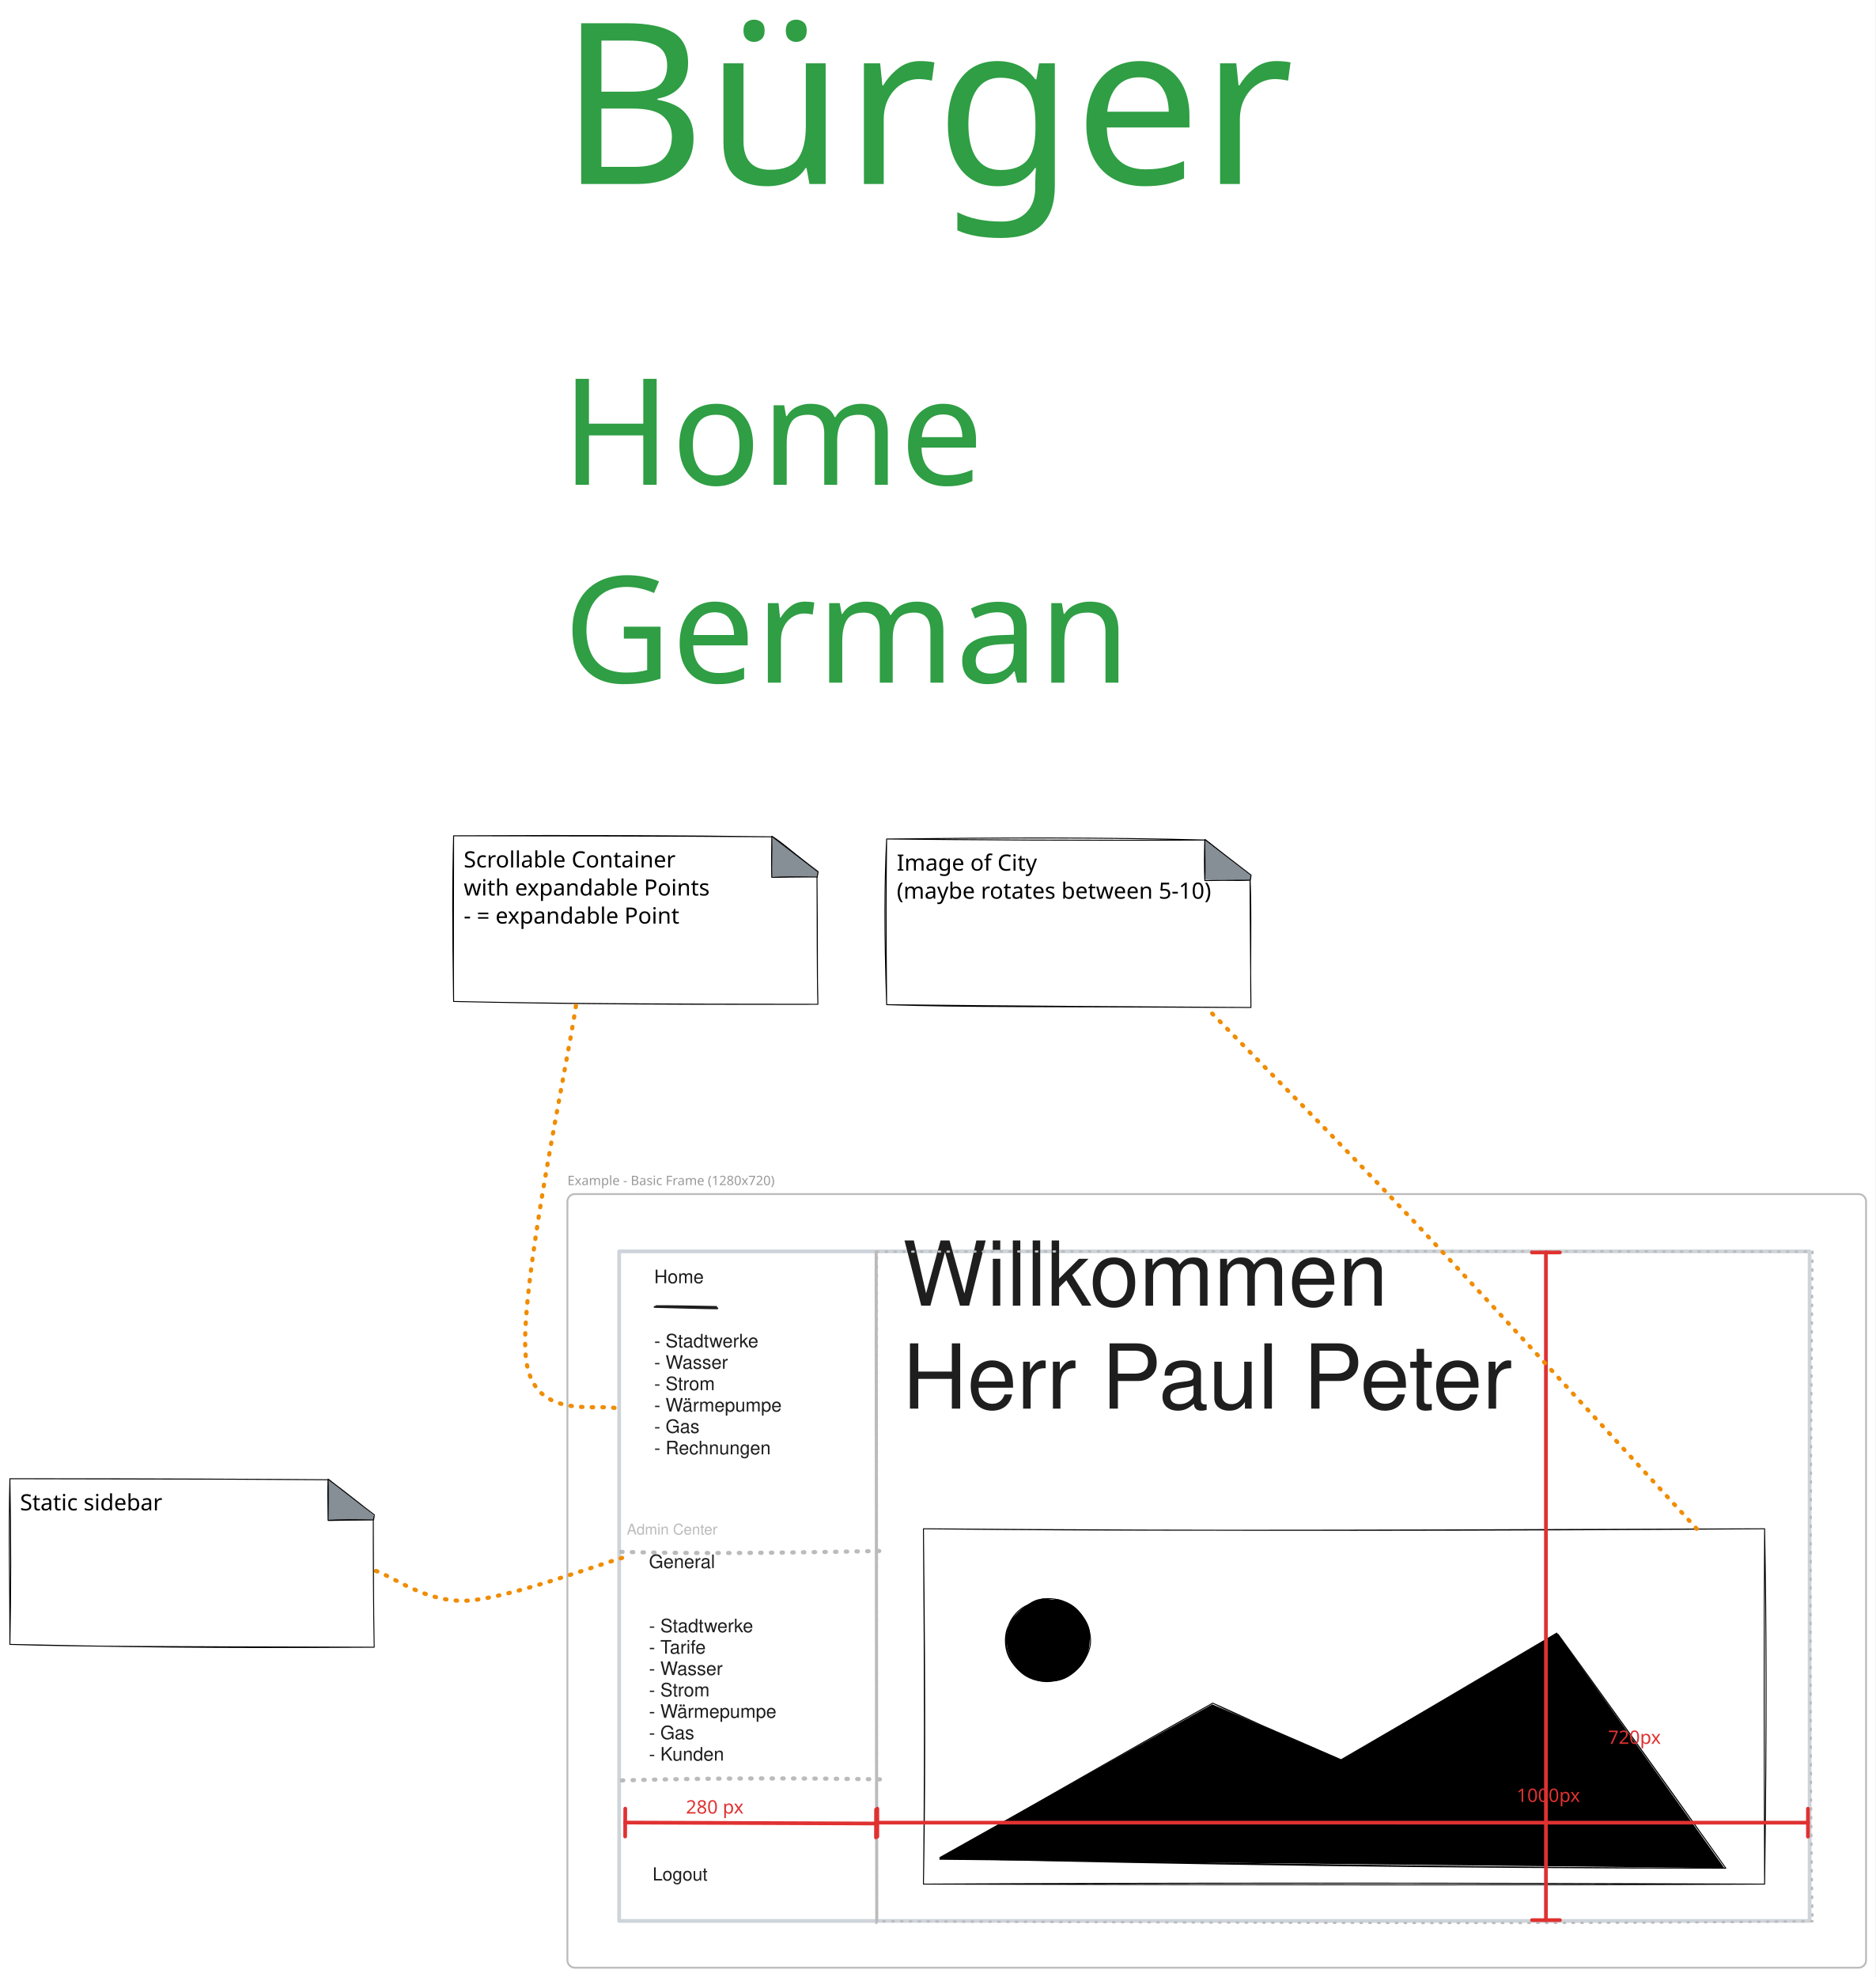
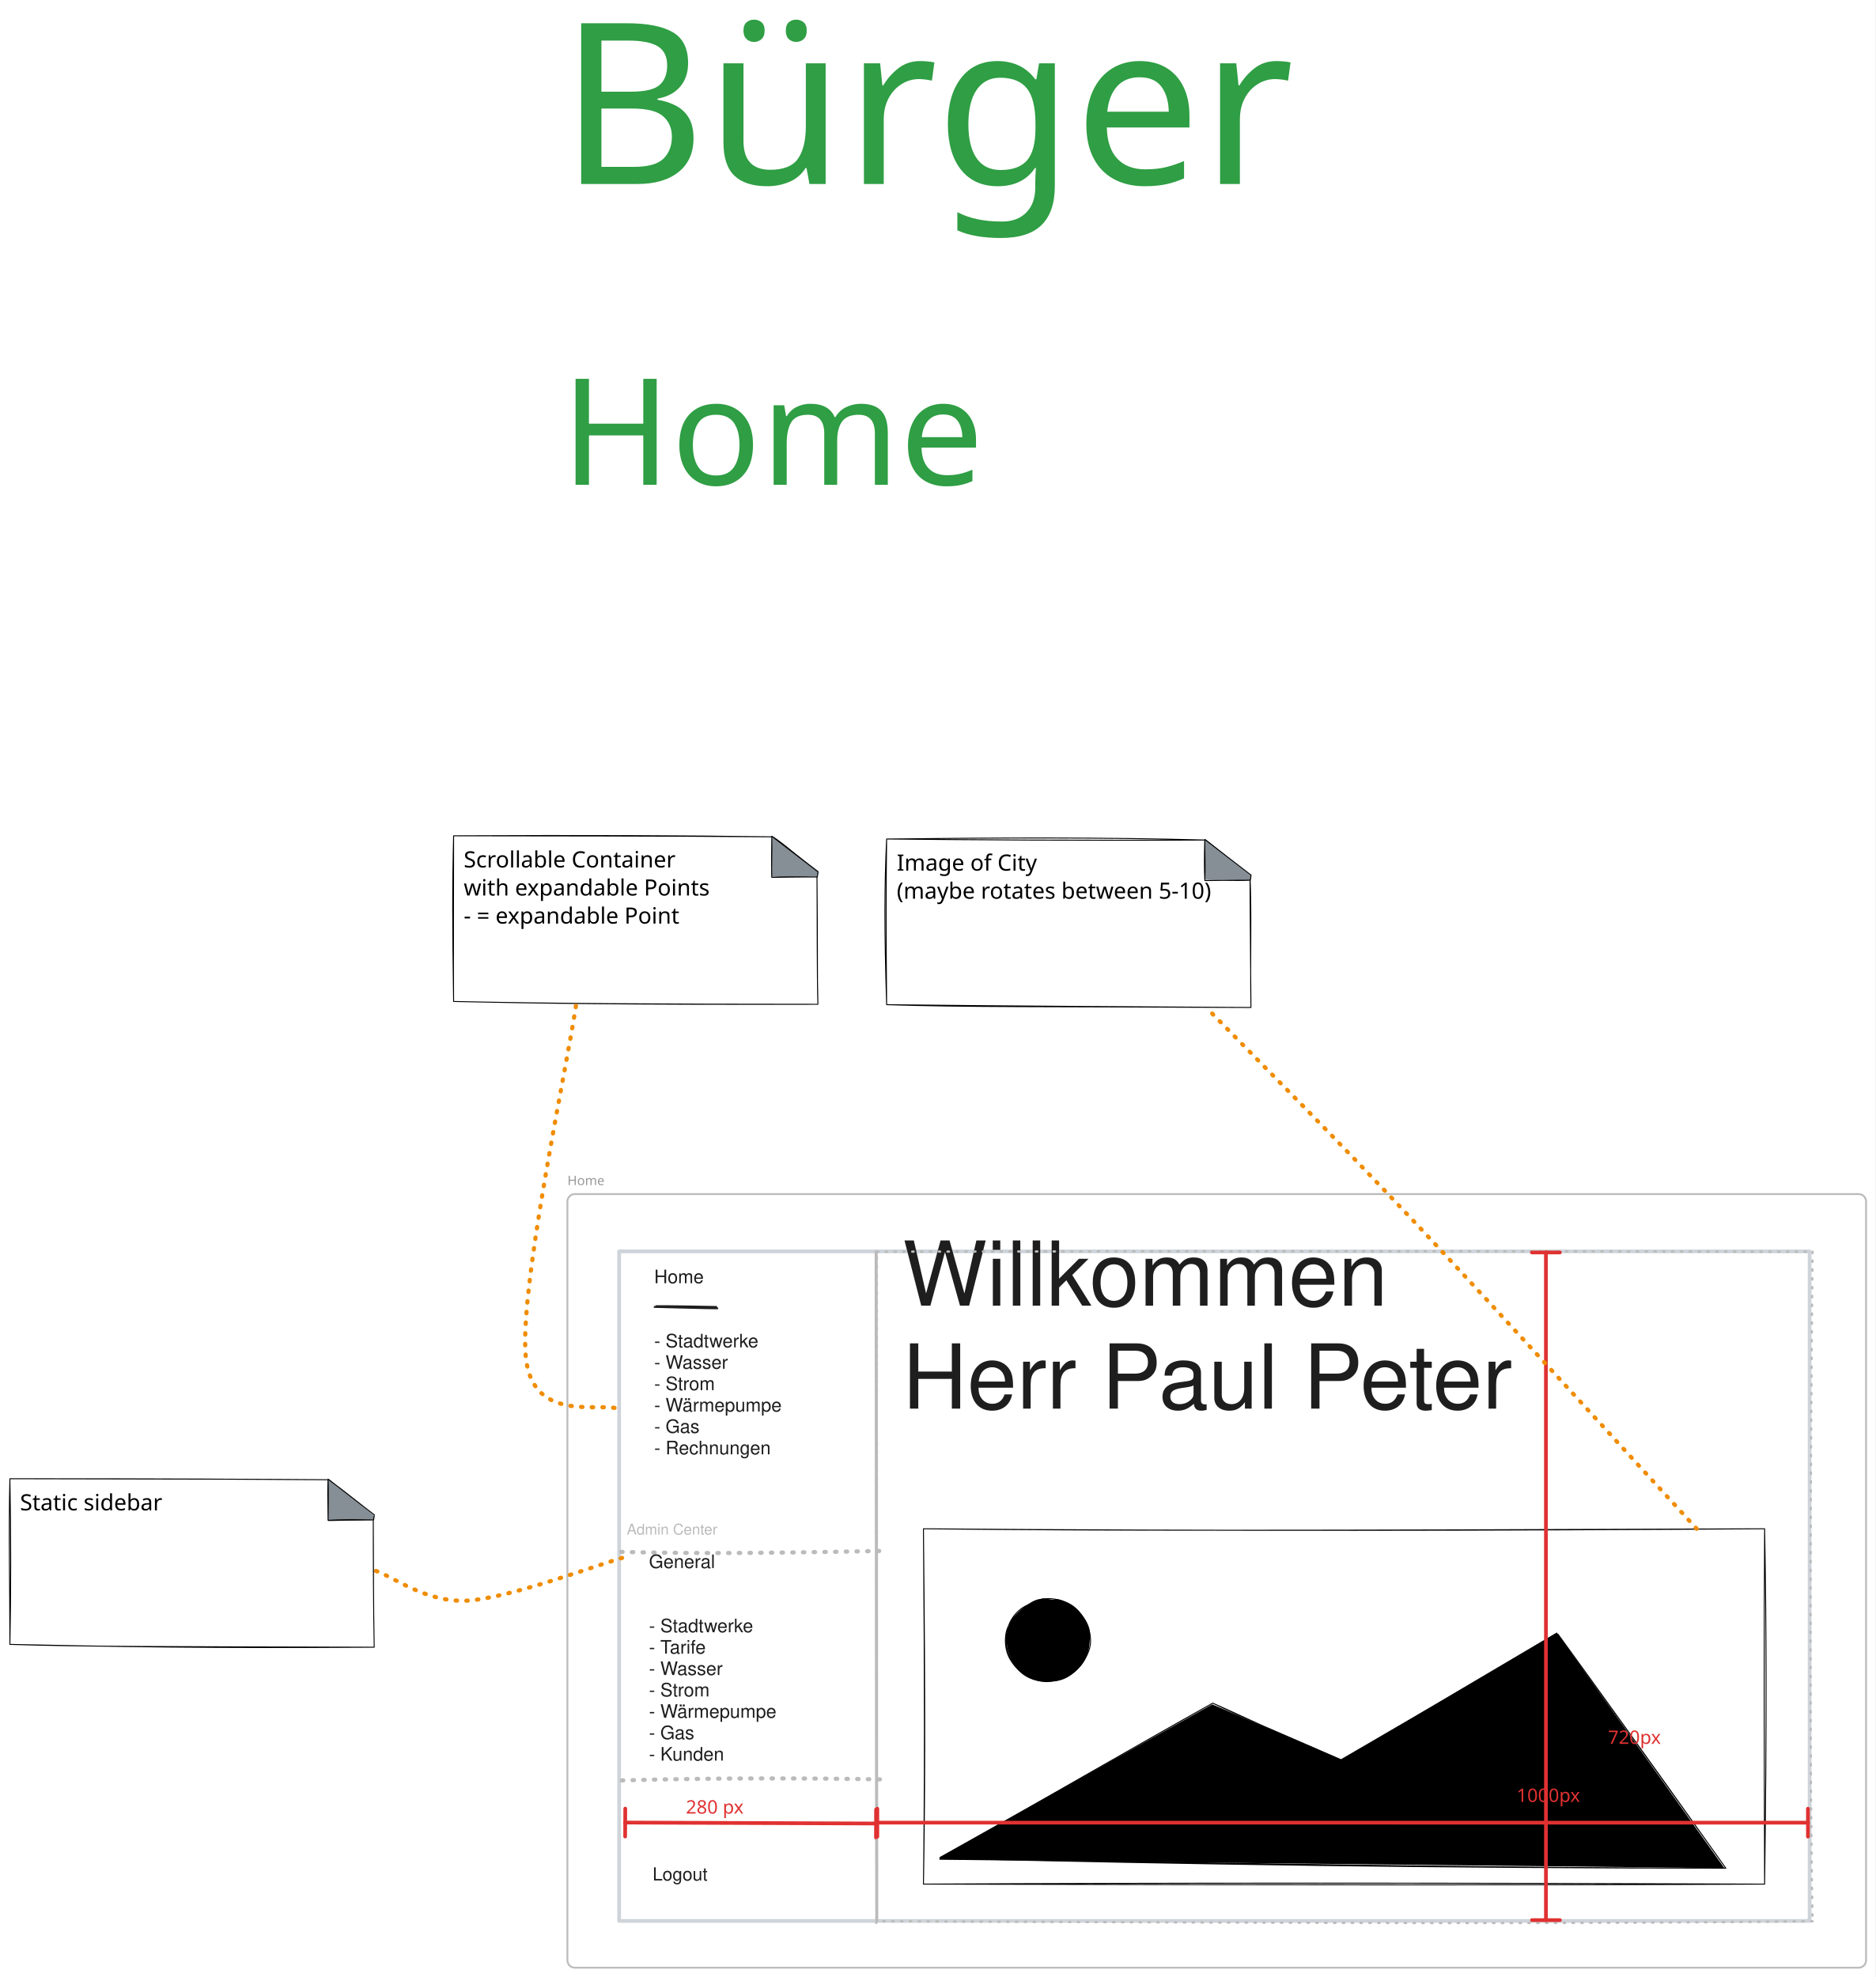
<svg xmlns="http://www.w3.org/2000/svg" version="1.1" viewBox="0 0 2016.411 2125.953" width="2016.411" height="2125.953">
  <defs>
    <style class="style-fonts">
      @font-face {
        font-family: "Virgil";
        src: url("https://file%2B.vscode-resource.vscode-cdn.net/c%3A/Users/lisa-/.vscode/extensions/pomdtr.excalidraw-editor-3.7.4/public//dist/excalidraw-assets/Virgil.woff2");
      }
      @font-face {
        font-family: "Cascadia";
        src: url("https://file%2B.vscode-resource.vscode-cdn.net/c%3A/Users/lisa-/.vscode/extensions/pomdtr.excalidraw-editor-3.7.4/public//dist/excalidraw-assets/Cascadia.woff2");
      }
      @font-face {
        font-family: "Assistant";
        src: url("https://file%2B.vscode-resource.vscode-cdn.net/c%3A/Users/lisa-/.vscode/extensions/pomdtr.excalidraw-editor-3.7.4/public//dist/excalidraw-assets/Assistant-Regular.woff2");
      }
    </style>
    <clipPath id="Y3m7wBva3TaB-29Bb2cLA">
      <rect transform="translate(610.0909 1284.038) rotate(0 698.1602 415.957)" width="1396.32" height="831.914">
          </rect>
    </clipPath>
  </defs>
  <rect x="0" y="0" width="2016.411" height="2125.953" fill="#ffffff" />
  <g clip-path="url(#Y3m7wBva3TaB-29Bb2cLA)">
    <g stroke-linecap="round" transform="translate(665.7177 1345.675) rotate(0 640 360)">
      <path d="M0 0 C391.85 0, 783.7 0, 1280 0 M0 0 C387.69 0, 775.38 0, 1280 0 M1280 0 C1280 248.67, 1280 497.34, 1280 720 M1280 0 C1280 156.61, 1280 313.22, 1280 720 M1280 720 C941.44 720, 602.88 720, 0 720 M1280 720 C891.19 720, 502.37 720, 0 720 M0 720 C0 525.81, 0 331.63, 0 0 M0 720 C0 461.88, 0 203.76, 0 0" stroke="#ced4da" stroke-width="4" fill="none" />
    </g>
  </g>
  <g clip-path="url(#Y3m7wBva3TaB-29Bb2cLA)">
    <g stroke-linecap="round">
      <g transform="translate(942.477 1345.226) rotate(0 0.6762695 360.6885)">
        <path d="M0.26 1 C0.55 121.33, 0.58 601.52, 0.85 721.41 M-1.06 0.48 C-0.9 121.06, -0.78 602.86, -0.36 722.97" stroke="#bbb" stroke-width="2" fill="none" />
      </g>
    </g>
    <mask />
  </g>
  <g clip-path="url(#Y3m7wBva3TaB-29Bb2cLA)">
    <g transform="translate(701.6821 2017.15) rotate(0 29.65304 11.15241)">
      <text x="0" y="0" font-family="Helvetica, Segoe UI Emoji" font-size="19.395px" fill="#1e1e1e" text-anchor="start" style="white-space: pre;" direction="ltr" dominant-baseline="text-before-edge">Logout</text>
    </g>
  </g>
  <g clip-path="url(#Y3m7wBva3TaB-29Bb2cLA)">
    <g transform="translate(970.4171 1379.233) rotate(0 331.6583 110.688)">
      <text x="0" y="0" font-family="Helvetica, Segoe UI Emoji" font-size="96.25px" fill="#1e1e1e" text-anchor="start" style="white-space: pre;" direction="ltr" dominant-baseline="text-before-edge">Willkommen </text>
      <text x="0" y="110.688" font-family="Helvetica, Segoe UI Emoji" font-size="96.25px" fill="#1e1e1e" text-anchor="start" style="white-space: pre;" direction="ltr" dominant-baseline="text-before-edge">Herr Paul Peter</text>
    </g>
  </g>
  <g clip-path="url(#Y3m7wBva3TaB-29Bb2cLA)">
    <g transform="translate(703.3814 1374.732) rotate(0 80.01953 103.5)">
      <text x="0" y="0" font-family="Helvetica, Segoe UI Emoji" font-size="20px" fill="#1e1e1e" text-anchor="start" style="white-space: pre;" direction="ltr" dominant-baseline="text-before-edge">Home</text>
      <text x="0" y="23" font-family="Helvetica, Segoe UI Emoji" font-size="20px" fill="#1e1e1e" text-anchor="start" style="white-space: pre;" direction="ltr" dominant-baseline="text-before-edge" />
      <text x="0" y="46" font-family="Helvetica, Segoe UI Emoji" font-size="20px" fill="#1e1e1e" text-anchor="start" style="white-space: pre;" direction="ltr" dominant-baseline="text-before-edge" />
      <text x="0" y="69" font-family="Helvetica, Segoe UI Emoji" font-size="20px" fill="#1e1e1e" text-anchor="start" style="white-space: pre;" direction="ltr" dominant-baseline="text-before-edge">- Stadtwerke</text>
      <text x="0" y="92" font-family="Helvetica, Segoe UI Emoji" font-size="20px" fill="#1e1e1e" text-anchor="start" style="white-space: pre;" direction="ltr" dominant-baseline="text-before-edge">    - Wasser</text>
      <text x="0" y="115" font-family="Helvetica, Segoe UI Emoji" font-size="20px" fill="#1e1e1e" text-anchor="start" style="white-space: pre;" direction="ltr" dominant-baseline="text-before-edge">    - Strom</text>
      <text x="0" y="138" font-family="Helvetica, Segoe UI Emoji" font-size="20px" fill="#1e1e1e" text-anchor="start" style="white-space: pre;" direction="ltr" dominant-baseline="text-before-edge">    - Wärmepumpe</text>
      <text x="0" y="161" font-family="Helvetica, Segoe UI Emoji" font-size="20px" fill="#1e1e1e" text-anchor="start" style="white-space: pre;" direction="ltr" dominant-baseline="text-before-edge">    - Gas</text>
      <text x="0" y="184" font-family="Helvetica, Segoe UI Emoji" font-size="20px" fill="#1e1e1e" text-anchor="start" style="white-space: pre;" direction="ltr" dominant-baseline="text-before-edge">    - Rechnungen</text>
    </g>
  </g>
  <g clip-path="url(#Y3m7wBva3TaB-29Bb2cLA)">
    <g transform="translate(737.5097 1934.705) rotate(0 35.15625 12)">
      <text x="0" y="0" font-family="Cascadia, Segoe UI Emoji" font-size="20px" fill="#e03131" text-anchor="start" style="white-space: pre;" direction="ltr" dominant-baseline="text-before-edge">280 px</text>
    </g>
  </g>
  <g clip-path="url(#Y3m7wBva3TaB-29Bb2cLA)">
    <g stroke-linecap="round">
      <g transform="translate(672.228 1959.87) rotate(0 134.844 0.5122918)">
        <path d="M0 0 C44.95 0.17, 224.74 0.85, 269.69 1.02 M0 0 C44.95 0.17, 224.74 0.85, 269.69 1.02" stroke="#e03131" stroke-width="4" fill="none" />
      </g>
      <g transform="translate(672.228 1959.87) rotate(0 134.844 0.5122918)">
        <path d="M0.06 -15 C0.04 -10.21, 0.02 -5.41, 0 0 M0.06 -15 C0.04 -10.16, 0.02 -5.32, 0 0" stroke="#e03131" stroke-width="4" fill="none" />
      </g>
      <g transform="translate(672.228 1959.87) rotate(0 134.844 0.5122918)">
        <path d="M-0.06 15 C-0.04 10.21, -0.02 5.41, 0 0 M-0.06 15 C-0.04 10.16, -0.02 5.32, 0 0" stroke="#e03131" stroke-width="4" fill="none" />
      </g>
      <g transform="translate(672.228 1959.87) rotate(0 134.844 0.5122918)">
        <path d="M269.63 16.02 C269.65 11.23, 269.67 6.44, 269.69 1.02 M269.63 16.02 C269.65 11.18, 269.67 6.34, 269.69 1.02" stroke="#e03131" stroke-width="4" fill="none" />
      </g>
      <g transform="translate(672.228 1959.87) rotate(0 134.844 0.5122918)">
        <path d="M269.74 -13.98 C269.73 -9.18, 269.71 -4.39, 269.69 1.02 M269.74 -13.98 C269.73 -9.13, 269.71 -4.29, 269.69 1.02" stroke="#e03131" stroke-width="4" fill="none" />
      </g>
    </g>
    <mask />
  </g>
  <g clip-path="url(#Y3m7wBva3TaB-29Bb2cLA)">
    <g stroke-linecap="round" transform="translate(992.9036 1643.956) rotate(0 452.2261 191.0564)">
      <path d="M0 0 C313.03 2.61, 624.93 1.89, 904.45 0 M0 0 C196.75 2.16, 393.22 2.08, 904.45 0 M904.45 0 C906.26 100.33, 906.87 201.34, 904.45 382.11 M904.45 0 C903.69 115.81, 903.91 231.57, 904.45 382.11 M904.45 382.11 C659.84 383.33, 415.91 383.08, 0 382.11 M904.45 382.11 C580.38 380.73, 255.98 380.71, 0 382.11 M0 382.11 C1.35 276.57, 1.38 171.49, 0 0 M0 382.11 C1.49 293.07, 2.16 204.98, 0 0" stroke="#000000" stroke-width="1" fill="none" />
    </g>
  </g>
  <g clip-path="url(#Y3m7wBva3TaB-29Bb2cLA)">
    <g stroke-linecap="round" transform="translate(1082.571 1719.41) rotate(0 44.54548 44.54548)">
      <path d="M64.07 3.93 C71.17 6.6, 78.76 13.37, 82.91 20.35 C87.07 27.32, 89.13 37.71, 88.99 45.77 C88.85 53.82, 86.49 62.03, 82.06 68.68 C77.62 75.32, 69.76 82.35, 62.36 85.64 C54.96 88.93, 45.71 89.81, 37.66 88.41 C29.62 87.02, 20.14 82.67, 14.09 77.28 C8.05 71.89, 3.51 63.83, 1.4 56.1 C-0.71 48.37, -1.1 38.51, 1.45 30.91 C4 23.32, 10.44 15.73, 16.71 10.52 C22.97 5.31, 29.87 -0.13, 39.03 -0.35 C48.19 -0.57, 65 6.17, 71.68 9.19 C78.37 12.21, 79.34 17.17, 79.16 17.75 M53.73 0.12 C61.34 0.95, 70.51 6.91, 76.4 12.52 C82.3 18.12, 87.59 25.92, 89.09 33.73 C90.59 41.53, 88.26 51.84, 85.42 59.33 C82.59 66.83, 78.45 73.72, 72.06 78.7 C65.67 83.68, 55.17 88.25, 47.09 89.2 C39.01 90.14, 30.46 88.15, 23.58 84.38 C16.7 80.6, 9.77 73.71, 5.83 66.55 C1.88 59.39, -0.54 49.34, -0.09 41.41 C0.37 33.48, 3.77 25.33, 8.54 18.95 C13.3 12.57, 20.89 6.09, 28.51 3.13 C36.12 0.17, 50.22 1.19, 54.23 1.21 C58.23 1.23, 52.74 2.71, 52.52 3.28" stroke="none" stroke-width="0" fill="black" />
      <path d="M43.56 0.05 C51.41 -0.83, 61.86 2.03, 68.8 6.23 C75.75 10.43, 81.75 18.04, 85.23 25.28 C88.72 32.51, 90.88 41.7, 89.7 49.62 C88.51 57.53, 83.46 66.61, 78.12 72.76 C72.77 78.9, 65.26 84.13, 57.65 86.49 C50.05 88.85, 40.18 88.91, 32.47 86.93 C24.75 84.95, 16.77 80.39, 11.37 74.62 C5.97 68.84, 1.5 60.35, 0.08 52.27 C-1.33 44.19, -0.48 33.61, 2.89 26.15 C6.26 18.69, 12.25 11.62, 20.31 7.49 C28.36 3.36, 44.84 1.95, 51.23 1.36 C57.63 0.77, 58.56 3.38, 58.67 3.95 M36.12 0.77 C43.32 -1.37, 53.45 -0.34, 60.65 2.81 C67.85 5.96, 74.73 12.9, 79.31 19.66 C83.89 26.43, 87.7 35.72, 88.14 43.4 C88.57 51.08, 86 59.13, 81.94 65.75 C77.87 72.36, 70.85 79.36, 63.74 83.12 C56.63 86.88, 46.94 88.68, 39.25 88.3 C31.56 87.92, 23.99 85.6, 17.61 80.82 C11.24 76.05, 3.96 67.47, 1 59.65 C-1.96 51.82, -2.39 41.67, -0.15 33.88 C2.09 26.08, 8.19 18.46, 14.45 12.89 C20.72 7.32, 33.63 2.4, 37.43 0.47 C41.23 -1.46, 37.28 0.66, 37.25 1.33" stroke="#000000" stroke-width="1" fill="none" />
    </g>
  </g>
  <g clip-path="url(#Y3m7wBva3TaB-29Bb2cLA)">
    <g stroke-linecap="round">
      <g transform="translate(1010.608 1998.249) rotate(0 422.53 -115.0916)" fill-rule="evenodd">
        <path d="M-0.34 -1.21 L292.79 -165.46 L431.66 -106 L663.26 -242.77 L843.51 10.65 L-0.44 1.6" stroke="none" stroke-width="0" fill="black" fill-rule="evenodd" />
        <path d="M0 0 C112.54 -64.15, 226.83 -129.45, 293.31 -166.81 M0 0 C104.78 -59.38, 208.81 -119.65, 293.31 -166.81 M293.31 -166.81 C326.36 -152.34, 359.57 -135.73, 431.27 -105.93 M293.31 -166.81 C328.95 -149.66, 364.8 -135.13, 431.27 -105.93 M431.27 -105.93 C519.92 -157.29, 605.25 -206.42, 664.63 -240.88 M431.27 -105.93 C501.58 -146.87, 571.58 -186.96, 664.63 -240.88 M664.63 -240.88 C708.21 -180.69, 751.52 -120.19, 845.06 10.7 M664.63 -240.88 C711.56 -176.22, 758.57 -111.06, 845.06 10.7 M845.06 10.7 C552.07 10.66, 259.28 6.58, 0 0 M845.06 10.7 C631.07 10.43, 416.24 7.53, 0 0 M0 0 C0 0, 0 0, 0 0 M0 0 C0 0, 0 0, 0 0" stroke="#000000" stroke-width="1" fill="none" />
      </g>
    </g>
    <mask />
  </g>
  <g clip-path="url(#Y3m7wBva3TaB-29Bb2cLA)">
    <g transform="translate(1630.688 1922.174) rotate(0 35.15625 12)">
      <text x="0" y="0" font-family="Cascadia, Segoe UI Emoji" font-size="20px" fill="#e03131" text-anchor="start" style="white-space: pre;" direction="ltr" dominant-baseline="text-before-edge">1000px</text>
    </g>
  </g>
  <g clip-path="url(#Y3m7wBva3TaB-29Bb2cLA)">
    <g stroke-linecap="round" transform="translate(942.8192 1345.987) rotate(0 503.007 360.0109)">
      <path d="M0 0 C346.58 -0.67, 692.55 -0.47, 1006.01 0 M1006.01 0 C1003.16 287.83, 1003.12 575.48, 1006.01 720.02 M1006.01 720.02 C752.31 723.03, 498.54 722.04, 0 720.02 M0 720.02 C0.07 487.35, -0.18 256.5, 0 0" stroke="#bbb" stroke-width="2.5" fill="none" stroke-dasharray="1.5 8" />
    </g>
  </g>
  <g clip-path="url(#Y3m7wBva3TaB-29Bb2cLA)">
    <g stroke-linecap="round">
      <g transform="translate(704.5436 1404.972) rotate(0 33.5854 0.3710882)">
        <path d="M-0.72 0.43 C10.4 0.64, 55.59 1.96, 66.74 1.94 M1.1 -0.39 C12.02 -0.54, 54.33 0.15, 65.57 0.44" stroke="#1e1e1e" stroke-width="2" fill="none" />
      </g>
    </g>
    <mask />
  </g>
  <g clip-path="url(#Y3m7wBva3TaB-29Bb2cLA)">
    <g stroke-linecap="round">
      <g transform="translate(943.3091 1959.966) rotate(0 500.3111 0.004717799)">
        <path d="M0 0 C166.77 0, 833.85 0.01, 1000.62 0.01 M0 0 C166.77 0, 833.85 0.01, 1000.62 0.01" stroke="#e03131" stroke-width="4" fill="none" />
      </g>
      <g transform="translate(943.3091 1959.966) rotate(0 500.3111 0.004717799)">
        <path d="M0 -15 C0 -11.4, 0 -7.8, 0 0 M0 -15 C0 -10.31, 0 -5.62, 0 0" stroke="#e03131" stroke-width="4" fill="none" />
      </g>
      <g transform="translate(943.3091 1959.966) rotate(0 500.3111 0.004717799)">
        <path d="M0 15 C0 11.4, 0 7.8, 0 0 M0 15 C0 10.31, 0 5.62, 0 0" stroke="#e03131" stroke-width="4" fill="none" />
      </g>
      <g transform="translate(943.3091 1959.966) rotate(0 500.3111 0.004717799)">
        <path d="M1000.62 15.01 C1000.62 11.41, 1000.62 7.81, 1000.62 0.01 M1000.62 15.01 C1000.62 10.32, 1000.62 5.63, 1000.62 0.01" stroke="#e03131" stroke-width="4" fill="none" />
      </g>
      <g transform="translate(943.3091 1959.966) rotate(0 500.3111 0.004717799)">
        <path d="M1000.62 -14.99 C1000.62 -11.39, 1000.62 -7.79, 1000.62 0.01 M1000.62 -14.99 C1000.62 -10.3, 1000.62 -5.61, 1000.62 0.01" stroke="#e03131" stroke-width="4" fill="none" />
      </g>
    </g>
    <mask />
  </g>
  <g clip-path="url(#Y3m7wBva3TaB-29Bb2cLA)">
    <g stroke-linecap="round">
      <g transform="translate(1662.186 1346.84) rotate(0 0.01320301 358.9712)">
        <path d="M0 0 C0 119.66, 0.02 598.29, 0.03 717.94 M0 0 C0 119.66, 0.02 598.29, 0.03 717.94" stroke="#e03131" stroke-width="4" fill="none" />
      </g>
      <g transform="translate(1662.186 1346.84) rotate(0 0.01320301 358.9712)">
        <path d="M15 0 C11.03 0, 7.07 0, 0 0 M15 0 C10.44 0, 5.89 0, 0 0" stroke="#e03131" stroke-width="4" fill="none" />
      </g>
      <g transform="translate(1662.186 1346.84) rotate(0 0.01320301 358.9712)">
        <path d="M-15 0 C-11.03 0, -7.07 0, 0 0 M-15 0 C-10.44 0, -5.89 0, 0 0" stroke="#e03131" stroke-width="4" fill="none" />
      </g>
      <g transform="translate(1662.186 1346.84) rotate(0 0.01320301 358.9712)">
        <path d="M-14.97 717.94 C-11.01 717.94, -7.04 717.94, 0.03 717.94 M-14.97 717.94 C-10.42 717.94, -5.86 717.94, 0.03 717.94" stroke="#e03131" stroke-width="4" fill="none" />
      </g>
      <g transform="translate(1662.186 1346.84) rotate(0 0.01320301 358.9712)">
        <path d="M15.03 717.94 C11.06 717.94, 7.09 717.94, 0.03 717.94 M15.03 717.94 C10.47 717.94, 5.91 717.94, 0.03 717.94" stroke="#e03131" stroke-width="4" fill="none" />
      </g>
    </g>
    <mask />
  </g>
  <g clip-path="url(#Y3m7wBva3TaB-29Bb2cLA)">
    <g transform="translate(1728.969 1859.762) rotate(0 29.29688 12)">
      <text x="0" y="0" font-family="Cascadia, Segoe UI Emoji" font-size="20px" fill="#e03131" text-anchor="start" style="white-space: pre;" direction="ltr" dominant-baseline="text-before-edge">720px</text>
    </g>
  </g>
  <g clip-path="url(#Y3m7wBva3TaB-29Bb2cLA)">
    <g transform="translate(673.9028 1646.045) rotate(0 48.91016 9.2)">
      <text x="0" y="0" font-family="Helvetica, Segoe UI Emoji" font-size="16px" fill="#bbb" text-anchor="start" style="white-space: pre;" direction="ltr" dominant-baseline="text-before-edge">Admin Center</text>
    </g>
  </g>
  <g clip-path="url(#Y3m7wBva3TaB-29Bb2cLA)">
    <g stroke-linecap="round">
      <g transform="translate(667.8898 1668.797) rotate(0 141.6106 -0.5230919)">
        <path d="M0 0 C66.4 1.65, 131.56 1.98, 283.22 -1.05" stroke="#bbb" stroke-width="4.5" fill="none" stroke-dasharray="1.5 10" />
      </g>
    </g>
    <mask />
  </g>
  <g clip-path="url(#Y3m7wBva3TaB-29Bb2cLA)">
    <g transform="translate(697.7453 1681.062) rotate(0 91.13281 115)">
      <text x="0" y="0" font-family="Helvetica, Segoe UI Emoji" font-size="20px" fill="#1e1e1e" text-anchor="start" style="white-space: pre;" direction="ltr" dominant-baseline="text-before-edge">General</text>
      <text x="0" y="23" font-family="Helvetica, Segoe UI Emoji" font-size="20px" fill="#1e1e1e" text-anchor="start" style="white-space: pre;" direction="ltr" dominant-baseline="text-before-edge" />
      <text x="0" y="46" font-family="Helvetica, Segoe UI Emoji" font-size="20px" fill="#1e1e1e" text-anchor="start" style="white-space: pre;" direction="ltr" dominant-baseline="text-before-edge" />
      <text x="0" y="69" font-family="Helvetica, Segoe UI Emoji" font-size="20px" fill="#1e1e1e" text-anchor="start" style="white-space: pre;" direction="ltr" dominant-baseline="text-before-edge">- Stadtwerke</text>
      <text x="0" y="92" font-family="Helvetica, Segoe UI Emoji" font-size="20px" fill="#1e1e1e" text-anchor="start" style="white-space: pre;" direction="ltr" dominant-baseline="text-before-edge">    - Tarife</text>
      <text x="0" y="115" font-family="Helvetica, Segoe UI Emoji" font-size="20px" fill="#1e1e1e" text-anchor="start" style="white-space: pre;" direction="ltr" dominant-baseline="text-before-edge">        - Wasser</text>
      <text x="0" y="138" font-family="Helvetica, Segoe UI Emoji" font-size="20px" fill="#1e1e1e" text-anchor="start" style="white-space: pre;" direction="ltr" dominant-baseline="text-before-edge">        - Strom</text>
      <text x="0" y="161" font-family="Helvetica, Segoe UI Emoji" font-size="20px" fill="#1e1e1e" text-anchor="start" style="white-space: pre;" direction="ltr" dominant-baseline="text-before-edge">        - Wärmepumpe</text>
      <text x="0" y="184" font-family="Helvetica, Segoe UI Emoji" font-size="20px" fill="#1e1e1e" text-anchor="start" style="white-space: pre;" direction="ltr" dominant-baseline="text-before-edge">        - Gas</text>
      <text x="0" y="207" font-family="Helvetica, Segoe UI Emoji" font-size="20px" fill="#1e1e1e" text-anchor="start" style="white-space: pre;" direction="ltr" dominant-baseline="text-before-edge">    - Kunden</text>
    </g>
  </g>
  <g clip-path="url(#Y3m7wBva3TaB-29Bb2cLA)">
    <g stroke-linecap="round">
      <g transform="translate(668.6534 1914.558) rotate(0 141.6106 -0.5230919)">
        <path d="M0 0 C99.4 -2.86, 202.04 -2.5, 283.22 -1.05" stroke="#bbb" stroke-width="4.5" fill="none" stroke-dasharray="1.5 10" />
      </g>
    </g>
    <mask />
  </g>
-   <g transform="translate(610.0909 1263.538) rotate(0 97.19482 8.75)">
-     <text x="0" y="0" font-family="Assistant, Segoe UI Emoji" font-size="14px" fill="#999999" text-anchor="start" style="white-space: pre;" direction="ltr" dominant-baseline="text-before-edge">Example - Basic Frame (1280x720)</text>
+   <g transform="translate(610.0909 1263.538) rotate(0 17.53498 8.75)">
+     <text x="0" y="0" font-family="Assistant, Segoe UI Emoji" font-size="14px" fill="#999999" text-anchor="start" style="white-space: pre;" direction="ltr" dominant-baseline="text-before-edge">Home</text>
  </g>
  <rect transform="translate(610.0909 1284.038) rotate(0 698.1602 415.957)" width="1396.32px" height="831.914px" rx="8" ry="8" fill="none" stroke="#bbb" stroke-width="2" />
  <g stroke-linecap="round">
    <g transform="translate(487.7154 898.778) rotate(0 195.8588 90.59102)" fill-rule="evenodd">
      <path d="M0.96 -1.91 L-1.01 178.45 L392.08 182.08 L391.13 41.21 L342.88 0.99 L-0.36 1.33" stroke="none" stroke-width="0" fill="#fff" fill-rule="evenodd" />
      <path d="M0 0 C-1.3 49.49, -1.29 96.91, 0 178.15 M0 0 C0 63.89, -0.39 127.7, 0 178.15 M0 178.15 C108.24 180.52, 215.72 181.11, 391.72 181.18 M0 178.15 C90.59 180.12, 182.28 181.53, 391.72 181.18 M391.72 181.18 C390.76 153.69, 391.58 126.19, 390.71 40.49 M391.72 181.18 C390.69 141.76, 391.12 103.91, 390.71 40.49 M390.71 40.49 C372.38 24.01, 354.23 7.91, 343.13 1.1 M390.71 40.49 C376.06 29.37, 363.12 18.13, 343.13 1.1 M343.13 1.1 C243.2 -0.26, 142.92 -0.7, 0 0 M343.13 1.1 C216.57 0, 90.41 0.21, 0 0 M0 0 C0 0, 0 0, 0 0 M0 0 C0 0, 0 0, 0 0" stroke="#000000" stroke-width="1" fill="none" />
    </g>
  </g>
  <mask />
  <g transform="translate(498.5905 914.0604) rotate(0 135.0709 45.28298)">
    <text x="0" y="0" font-family="Virgil, Segoe UI Emoji" font-size="24.151px" fill="#000000" text-anchor="start" style="white-space: pre;" direction="ltr" dominant-baseline="text-before-edge">Scrollable Container</text>
    <text x="0" y="30.189" font-family="Virgil, Segoe UI Emoji" font-size="24.151px" fill="#000000" text-anchor="start" style="white-space: pre;" direction="ltr" dominant-baseline="text-before-edge">with expandable Points</text>
    <text x="0" y="60.377" font-family="Virgil, Segoe UI Emoji" font-size="24.151px" fill="#000000" text-anchor="start" style="white-space: pre;" direction="ltr" dominant-baseline="text-before-edge">- = expandable Point</text>
  </g>
  <g stroke-linecap="round">
    <g transform="translate(829.8436 899.2458) rotate(0 24.86866 22.12889)" fill-rule="evenodd">
      <path d="M0.21 0.34 L-0.11 43.67 L49.19 43.54 L50.43 37.54 L-0.6 -0.44" stroke="none" stroke-width="0" fill="#868e96" fill-rule="evenodd" />
      <path d="M0 0 C0.4 16.22, -0.57 33.38, 0 44.26 M0 0 C-0.12 13.26, -0.48 27.1, 0 44.26 M0 44.26 C11.05 43.5, 22.8 43.5, 48.89 43.84 M0 44.26 C12.24 44.1, 24.99 43.76, 48.89 43.84 M48.89 43.84 C49.11 42.12, 49.4 40.1, 49.74 38.36 M48.89 43.84 C49.21 42.54, 49.24 41.09, 49.74 38.36 M49.74 38.36 C36.95 28.78, 24.94 18.02, 0 0 M49.74 38.36 C34.26 26.25, 18.73 14.61, 0 0 M0 0 C0 0, 0 0, 0 0 M0 0 C0 0, 0 0, 0 0" stroke="#000000" stroke-width="1" fill="none" />
    </g>
  </g>
  <mask />
  <g stroke-linecap="round">
    <g transform="translate(619.5482 1082.02) rotate(0 -4.050677 216.822)">
      <path d="M-0.3 -0.46 C-9.4 62.46, -61.93 305.9, -54.11 378.25 C-46.29 450.59, 29.88 424.42, 46.6 433.6" stroke="#f08c00" stroke-width="4.5" fill="none" stroke-dasharray="1.5 10" />
    </g>
  </g>
  <mask />
  <g stroke-linecap="round">
    <g transform="translate(953.3197 902.2206) rotate(0 195.8588 90.59102)" fill-rule="evenodd">
      <path d="M-0.25 -0.11 L-0.36 179.47 L391.25 181.55 L391.15 40.78 L341.55 2.98 L-0.06 -0.99" stroke="none" stroke-width="0" fill="#fff" fill-rule="evenodd" />
      <path d="M0 0 C-0.64 49.14, -0.75 97.57, 0 178.15 M0 0 C-2.36 49.88, -2.57 97.7, 0 178.15 M0 178.15 C83.68 180.93, 169.23 180.02, 391.72 181.18 M0 178.15 C129.96 179.71, 259.94 180.38, 391.72 181.18 M391.72 181.18 C390.76 131.17, 392.59 79.24, 390.71 40.49 M391.72 181.18 C391.47 129.52, 390.72 76.9, 390.71 40.49 M390.71 40.49 C374.72 27.39, 359.17 13.52, 343.13 1.1 M390.71 40.49 C379.42 30.48, 368.08 22.44, 343.13 1.1 M343.13 1.1 C232.24 -1.84, 123.81 -1.45, 0 0 M343.13 1.1 C212.85 1.86, 82.21 0.84, 0 0 M0 0 C0 0, 0 0, 0 0 M0 0 C0 0, 0 0, 0 0" stroke="#000000" stroke-width="1" fill="none" />
    </g>
  </g>
  <mask />
  <g transform="translate(964.1947 917.503) rotate(0 177.8163 30.18865)">
    <text x="0" y="0" font-family="Virgil, Segoe UI Emoji" font-size="24.151px" fill="#000000" text-anchor="start" style="white-space: pre;" direction="ltr" dominant-baseline="text-before-edge">Image of City </text>
    <text x="0" y="30.189" font-family="Virgil, Segoe UI Emoji" font-size="24.151px" fill="#000000" text-anchor="start" style="white-space: pre;" direction="ltr" dominant-baseline="text-before-edge">(maybe rotates between 5-10)</text>
  </g>
  <g stroke-linecap="round">
    <g transform="translate(1295.448 902.6883) rotate(0 24.86866 22.12889)" fill-rule="evenodd">
      <path d="M-0.6 -0.44 L0.48 43.3 L48.39 43.99 L49.92 38.81 L0.21 0.36" stroke="none" stroke-width="0" fill="#868e96" fill-rule="evenodd" />
      <path d="M0 0 C-0.25 12.52, 0.67 26.4, 0 44.26 M0 0 C-0.61 16.03, -0.56 32.53, 0 44.26 M0 44.26 C16.77 43.43, 32.77 44.68, 48.89 43.84 M0 44.26 C16.75 44.05, 32.93 43.8, 48.89 43.84 M48.89 43.84 C49.4 41.56, 49.61 39.4, 49.74 38.36 M48.89 43.84 C49.26 42.02, 49.4 40.09, 49.74 38.36 M49.74 38.36 C33 25.6, 17.42 13.42, 0 0 M49.74 38.36 C37.97 29.32, 25.61 19.67, 0 0 M0 0 C0 0, 0 0, 0 0 M0 0 C0 0, 0 0, 0 0" stroke="#000000" stroke-width="1" fill="none" />
    </g>
  </g>
  <mask />
  <g stroke-linecap="round">
    <g transform="translate(1303.388 1089.946) rotate(0 262.1116 278.8191)">
      <path d="M0 0 C36.19 37.29, 129.79 130.83, 217.16 223.77 C304.53 316.71, 473.05 501.99, 524.22 557.64" stroke="#f08c00" stroke-width="4.5" fill="none" stroke-dasharray="1.5 10" />
    </g>
  </g>
  <mask />
  <g stroke-linecap="round">
    <g transform="translate(403.6785 1690.264) rotate(0 133.9456 7.356161)">
      <path d="M0.61 -0.94 C17.25 4.07, 54.21 33.46, 98.83 30.97 C143.44 28.48, 240.1 -8.07, 268.28 -15.89" stroke="#f08c00" stroke-width="4.5" fill="none" stroke-dasharray="1.5 10" />
    </g>
  </g>
  <mask />
  <g stroke-linecap="round">
    <g transform="translate(10.6329 1590.141) rotate(0 195.8588 90.59102)" fill-rule="evenodd">
      <path d="M-0.98 -0.57 L-1.82 179.3 L392.96 179.45 L388.75 41.22 L341.6 0.5 L-1.94 1.45" stroke="none" stroke-width="0" fill="#fff" fill-rule="evenodd" />
      <path d="M0 0 C-1.43 57.75, 0.02 113.14, 0 178.15 M0 0 C1.17 60.37, 1.17 122.61, 0 178.15 M0 178.15 C80.45 180.68, 162.86 180.56, 391.72 181.18 M0 178.15 C109.87 180.61, 219.99 182.33, 391.72 181.18 M391.72 181.18 C390.82 137.49, 390.99 97.79, 390.71 40.49 M391.72 181.18 C390.9 135.53, 390.7 88.83, 390.71 40.49 M390.71 40.49 C380.18 30.12, 366.1 21.42, 343.13 1.1 M390.71 40.49 C371.58 26.21, 352.14 9.52, 343.13 1.1 M343.13 1.1 C258.33 0.62, 175.93 -0.03, 0 0 M343.13 1.1 C273.35 0.58, 204.25 0.27, 0 0 M0 0 C0 0, 0 0, 0 0 M0 0 C0 0, 0 0, 0 0" stroke="#000000" stroke-width="1" fill="none" />
    </g>
  </g>
  <mask />
  <g transform="translate(21.50793 1605.424) rotate(0 85.84114 15.09433)">
    <text x="0" y="0" font-family="Virgil, Segoe UI Emoji" font-size="24.151px" fill="#000000" text-anchor="start" style="white-space: pre;" direction="ltr" dominant-baseline="text-before-edge">Static sidebar</text>
  </g>
  <g stroke-linecap="round">
    <g transform="translate(352.7611 1590.609) rotate(0 24.86866 22.12889)" fill-rule="evenodd">
      <path d="M-0.71 -0.82 L0.11 45.23 L48.45 43.92 L48.82 38.42 L-0.77 -0.71" stroke="none" stroke-width="0" fill="#868e96" fill-rule="evenodd" />
      <path d="M0 0 C0.43 15.58, 0.02 29.63, 0 44.26 M0 0 C-0.48 9.78, -0.44 19.95, 0 44.26 M0 44.26 C14.46 43.98, 28.47 44.1, 48.89 43.84 M0 44.26 C12.09 43.55, 24.22 43.4, 48.89 43.84 M48.89 43.84 C49.17 42.86, 49.38 41.62, 49.74 38.36 M48.89 43.84 C49.09 42.03, 49.52 40.31, 49.74 38.36 M49.74 38.36 C37.14 28.97, 23.54 17.5, 0 0 M49.74 38.36 C30.83 24.01, 11.99 8.9, 0 0 M0 0 C0 0, 0 0, 0 0 M0 0 C0 0, 0 0, 0 0" stroke="#000000" stroke-width="1" fill="none" />
    </g>
  </g>
  <mask />
  <g transform="translate(601.3988 10) rotate(0 380.9867 151.2862)">
    <text x="0" y="0" font-family="Virgil, Segoe UI Emoji" font-size="242.058px" fill="#2f9e44" text-anchor="start" style="white-space: pre;" direction="ltr" dominant-baseline="text-before-edge">Bürger</text>
  </g>
  <g transform="translate(603.3865 397.4851) rotate(0 182.3773 99.77145)">
    <text x="0" y="0" font-family="Virgil, Segoe UI Emoji" font-size="159.634px" fill="#2f9e44" text-anchor="start" style="white-space: pre;" direction="ltr" dominant-baseline="text-before-edge">Home</text>
  </g>
-   <g transform="translate(605.8052 610.2292) rotate(0 281.9864 99.77145)">
-     <text x="0" y="0" font-family="Virgil, Segoe UI Emoji" font-size="159.634px" fill="#2f9e44" text-anchor="start" style="white-space: pre;" direction="ltr" dominant-baseline="text-before-edge">German</text>
-   </g>
</svg>
